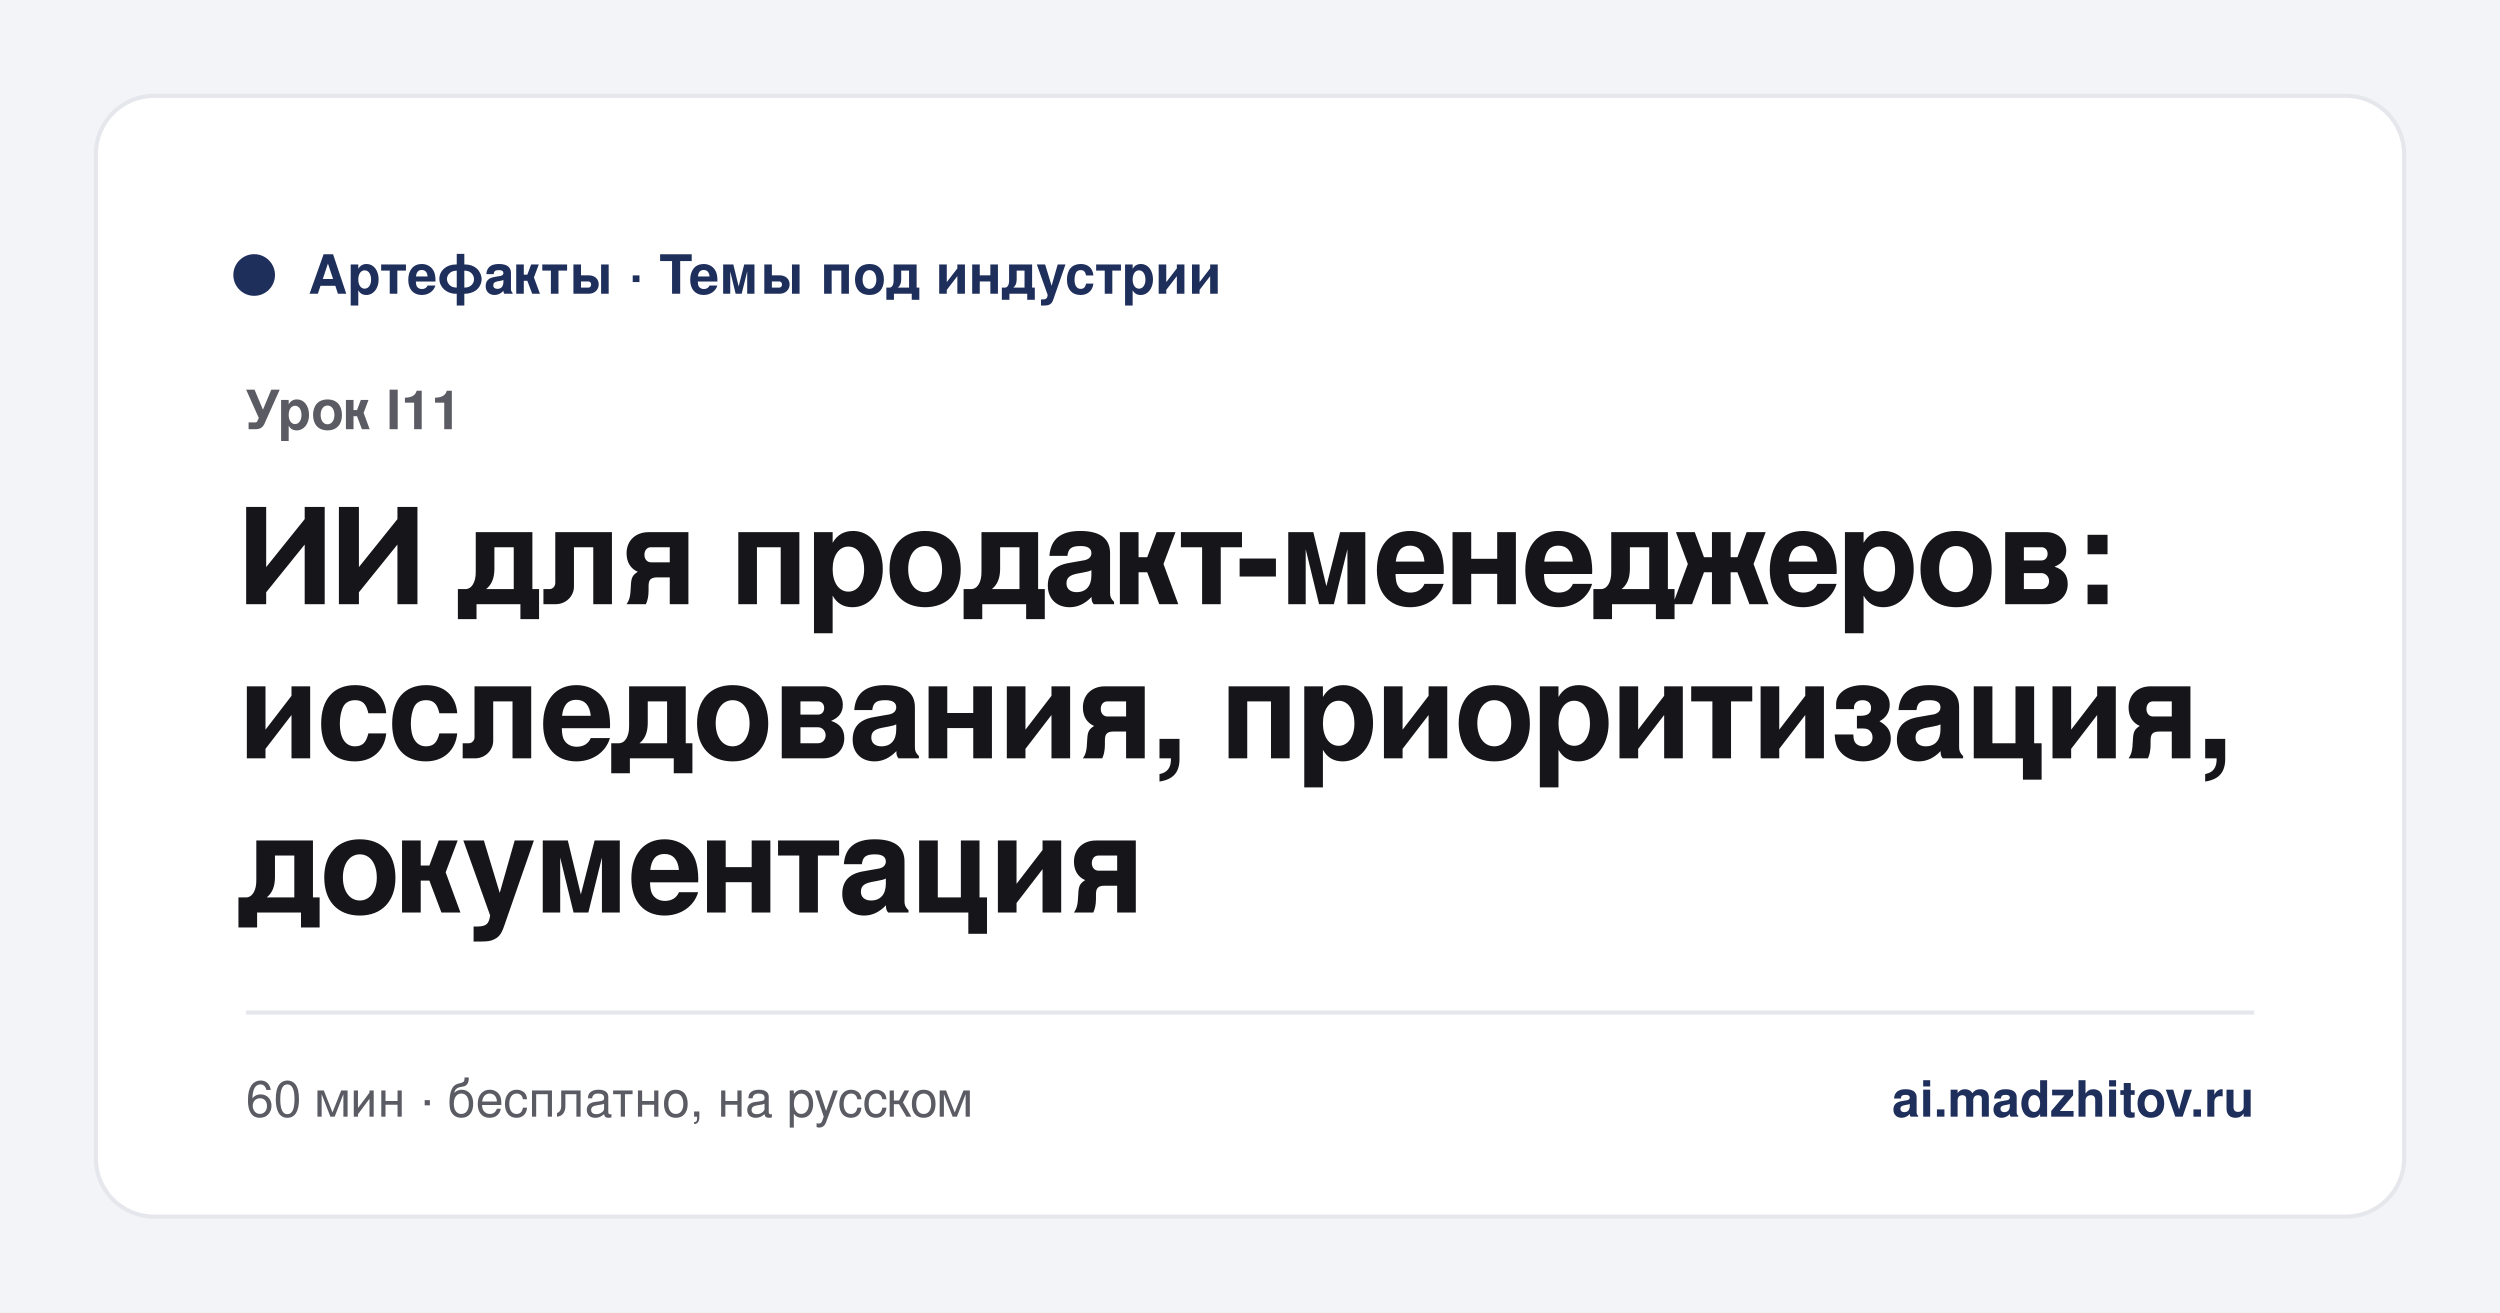
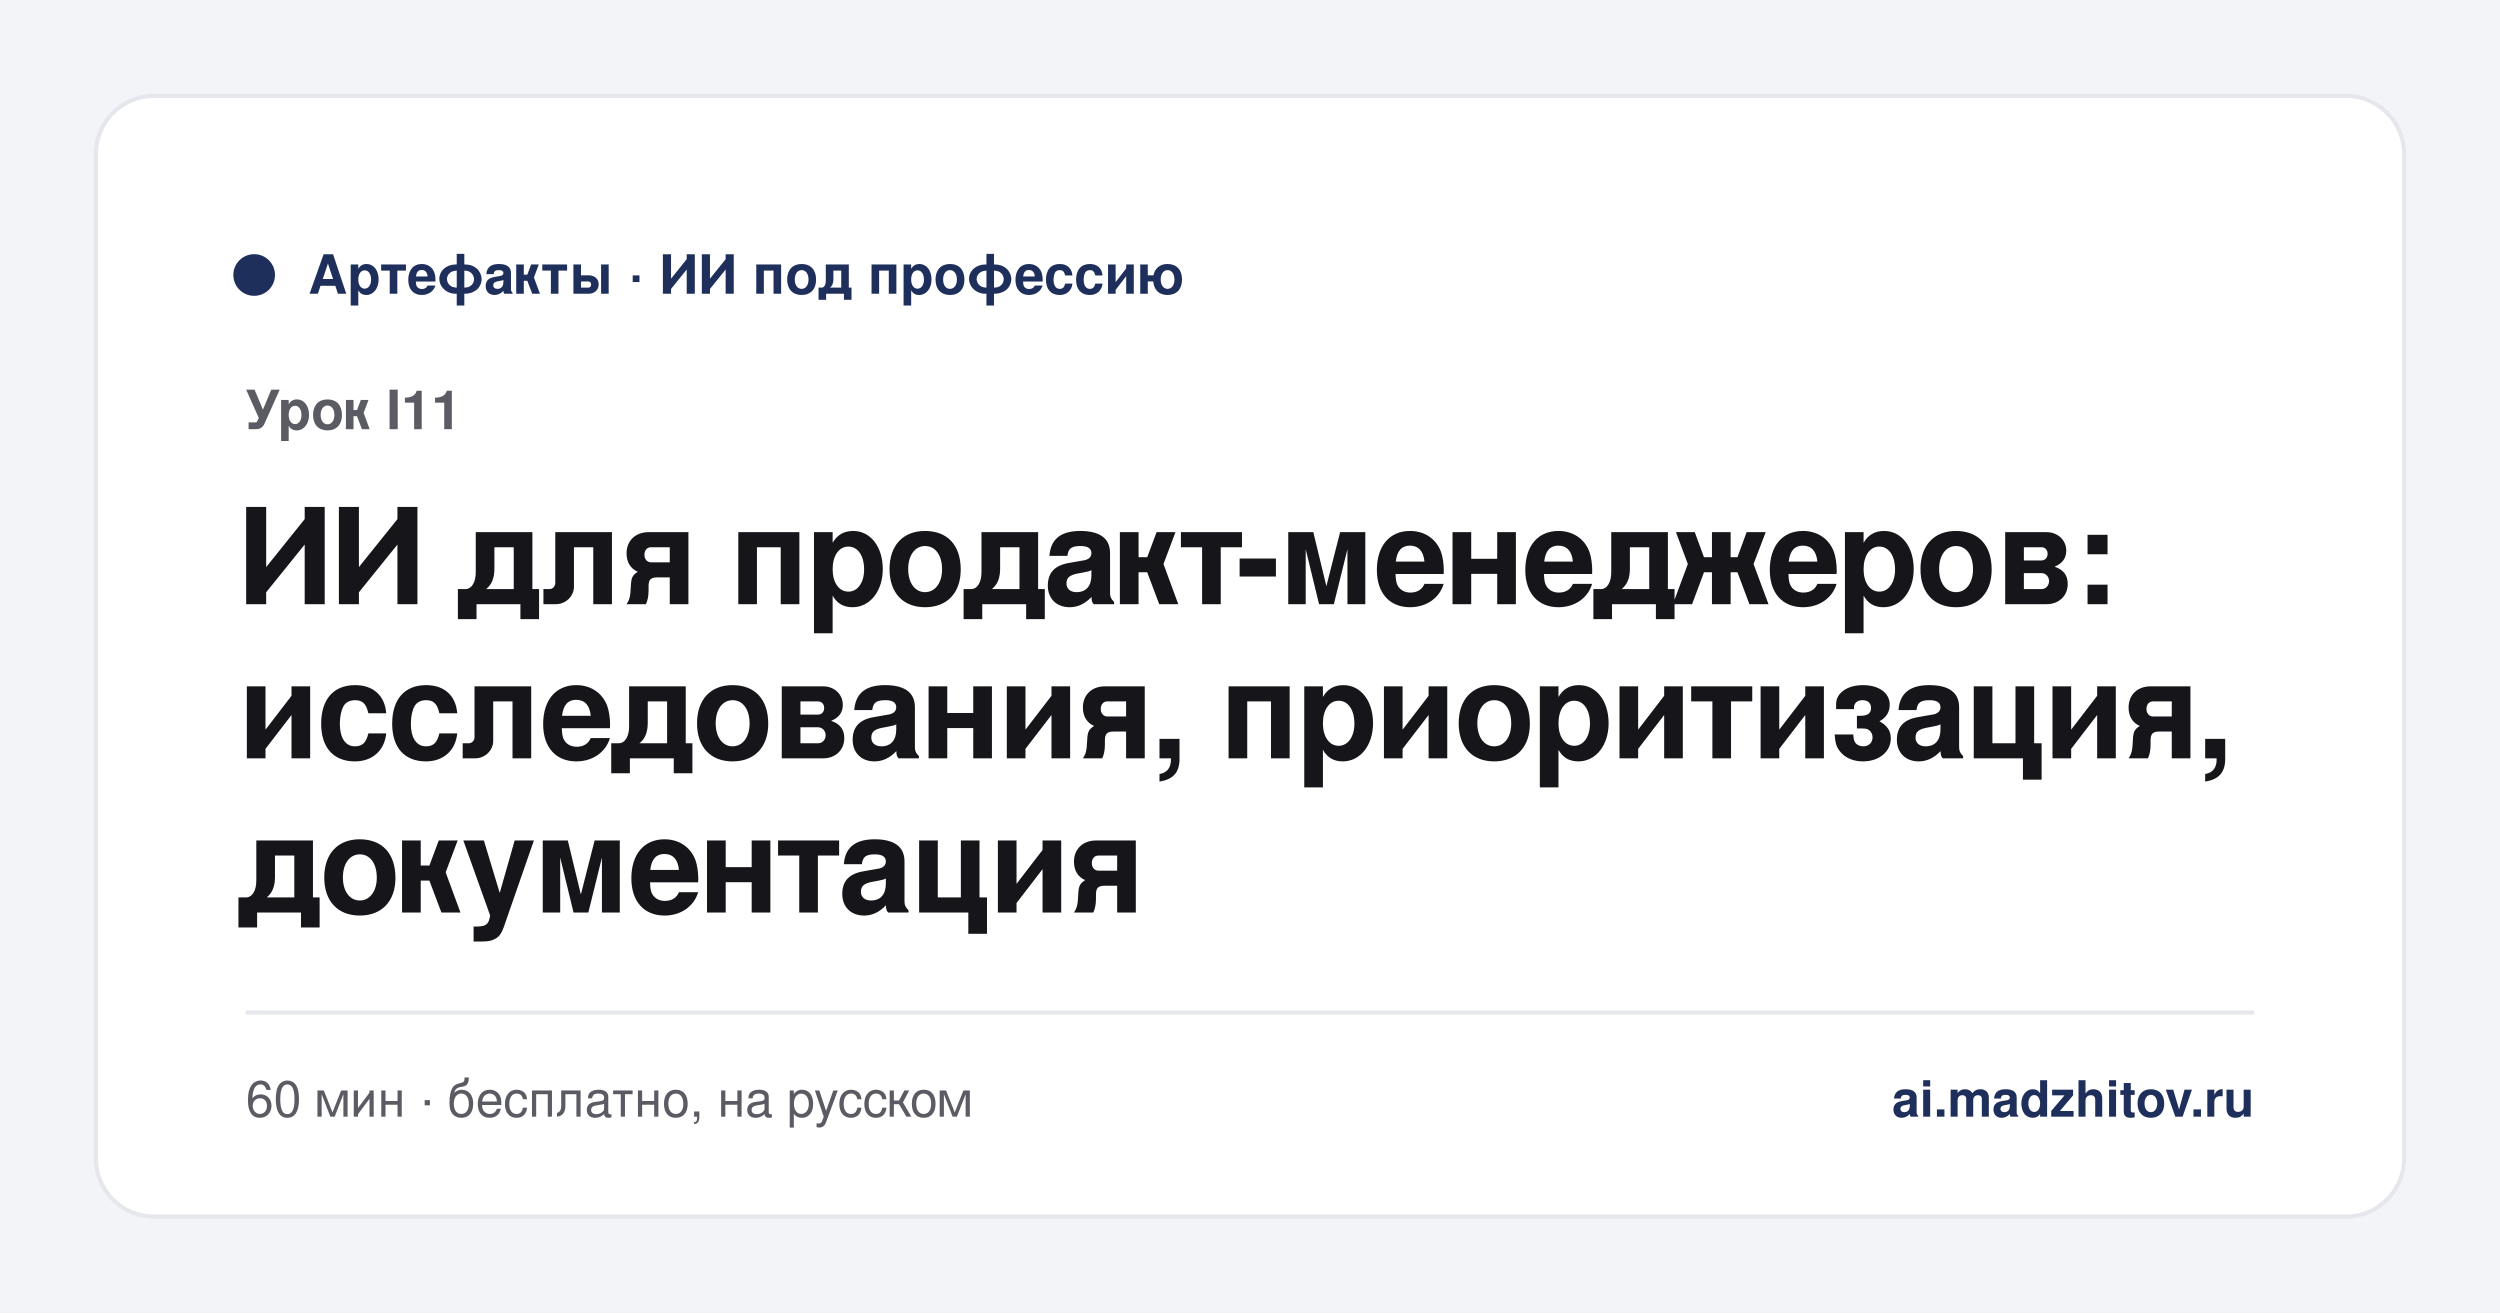
<svg xmlns="http://www.w3.org/2000/svg" width="1200" height="630" viewBox="0 0 1200 630">
  <rect width="1200" height="630" fill="#F3F4F7" />
  <rect x="46" y="46" width="1108" height="538" rx="28" fill="#FFFFFF" stroke="#E6E7EC" stroke-width="2" />
  <circle cx="122" cy="132" r="10" fill="#1F2F5C" />
-   <text x="148" y="141" fill="#1F2F5C" font-family="Helvetica Neue, Helvetica, Arial, sans-serif" font-size="26" font-weight="600">Артефакты · Темы под индустрии</text>
+   <text x="148" y="141" fill="#1F2F5C" font-family="Helvetica Neue, Helvetica, Arial, sans-serif" font-size="26" font-weight="600">Артефакты · ИИ под профессию</text>
  <text x="118" y="206" fill="#5A5B63" font-family="Helvetica Neue, Helvetica, Arial, sans-serif" font-size="26" font-weight="600">Урок I11</text>
  <text x="114" y="290" fill="#16161A" font-family="Helvetica Neue, Helvetica, Arial, sans-serif" font-weight="700" font-size="64" letter-spacing="-1.5">ИИ для продакт-менеджеров:</text>
  <text x="114" y="364" fill="#16161A" font-family="Helvetica Neue, Helvetica, Arial, sans-serif" font-weight="700" font-size="64" letter-spacing="-1.5">исследования, приоритизация,</text>
  <text x="114" y="438" fill="#16161A" font-family="Helvetica Neue, Helvetica, Arial, sans-serif" font-weight="700" font-size="64" letter-spacing="-1.5">документация</text>
  <line x1="118" y1="486" x2="1082" y2="486" stroke="#E6E7EC" stroke-width="2" />
  <text x="118" y="536" fill="#5A5B63" font-family="Helvetica Neue, Helvetica, Arial, sans-serif" font-size="24">60 мин · бесплатно, на русском</text>
  <text x="1082" y="536" fill="#1F2F5C" font-family="Helvetica Neue, Helvetica, Arial, sans-serif" font-size="24" font-weight="600" text-anchor="end">ai.madzhitov.ru</text>
</svg>
